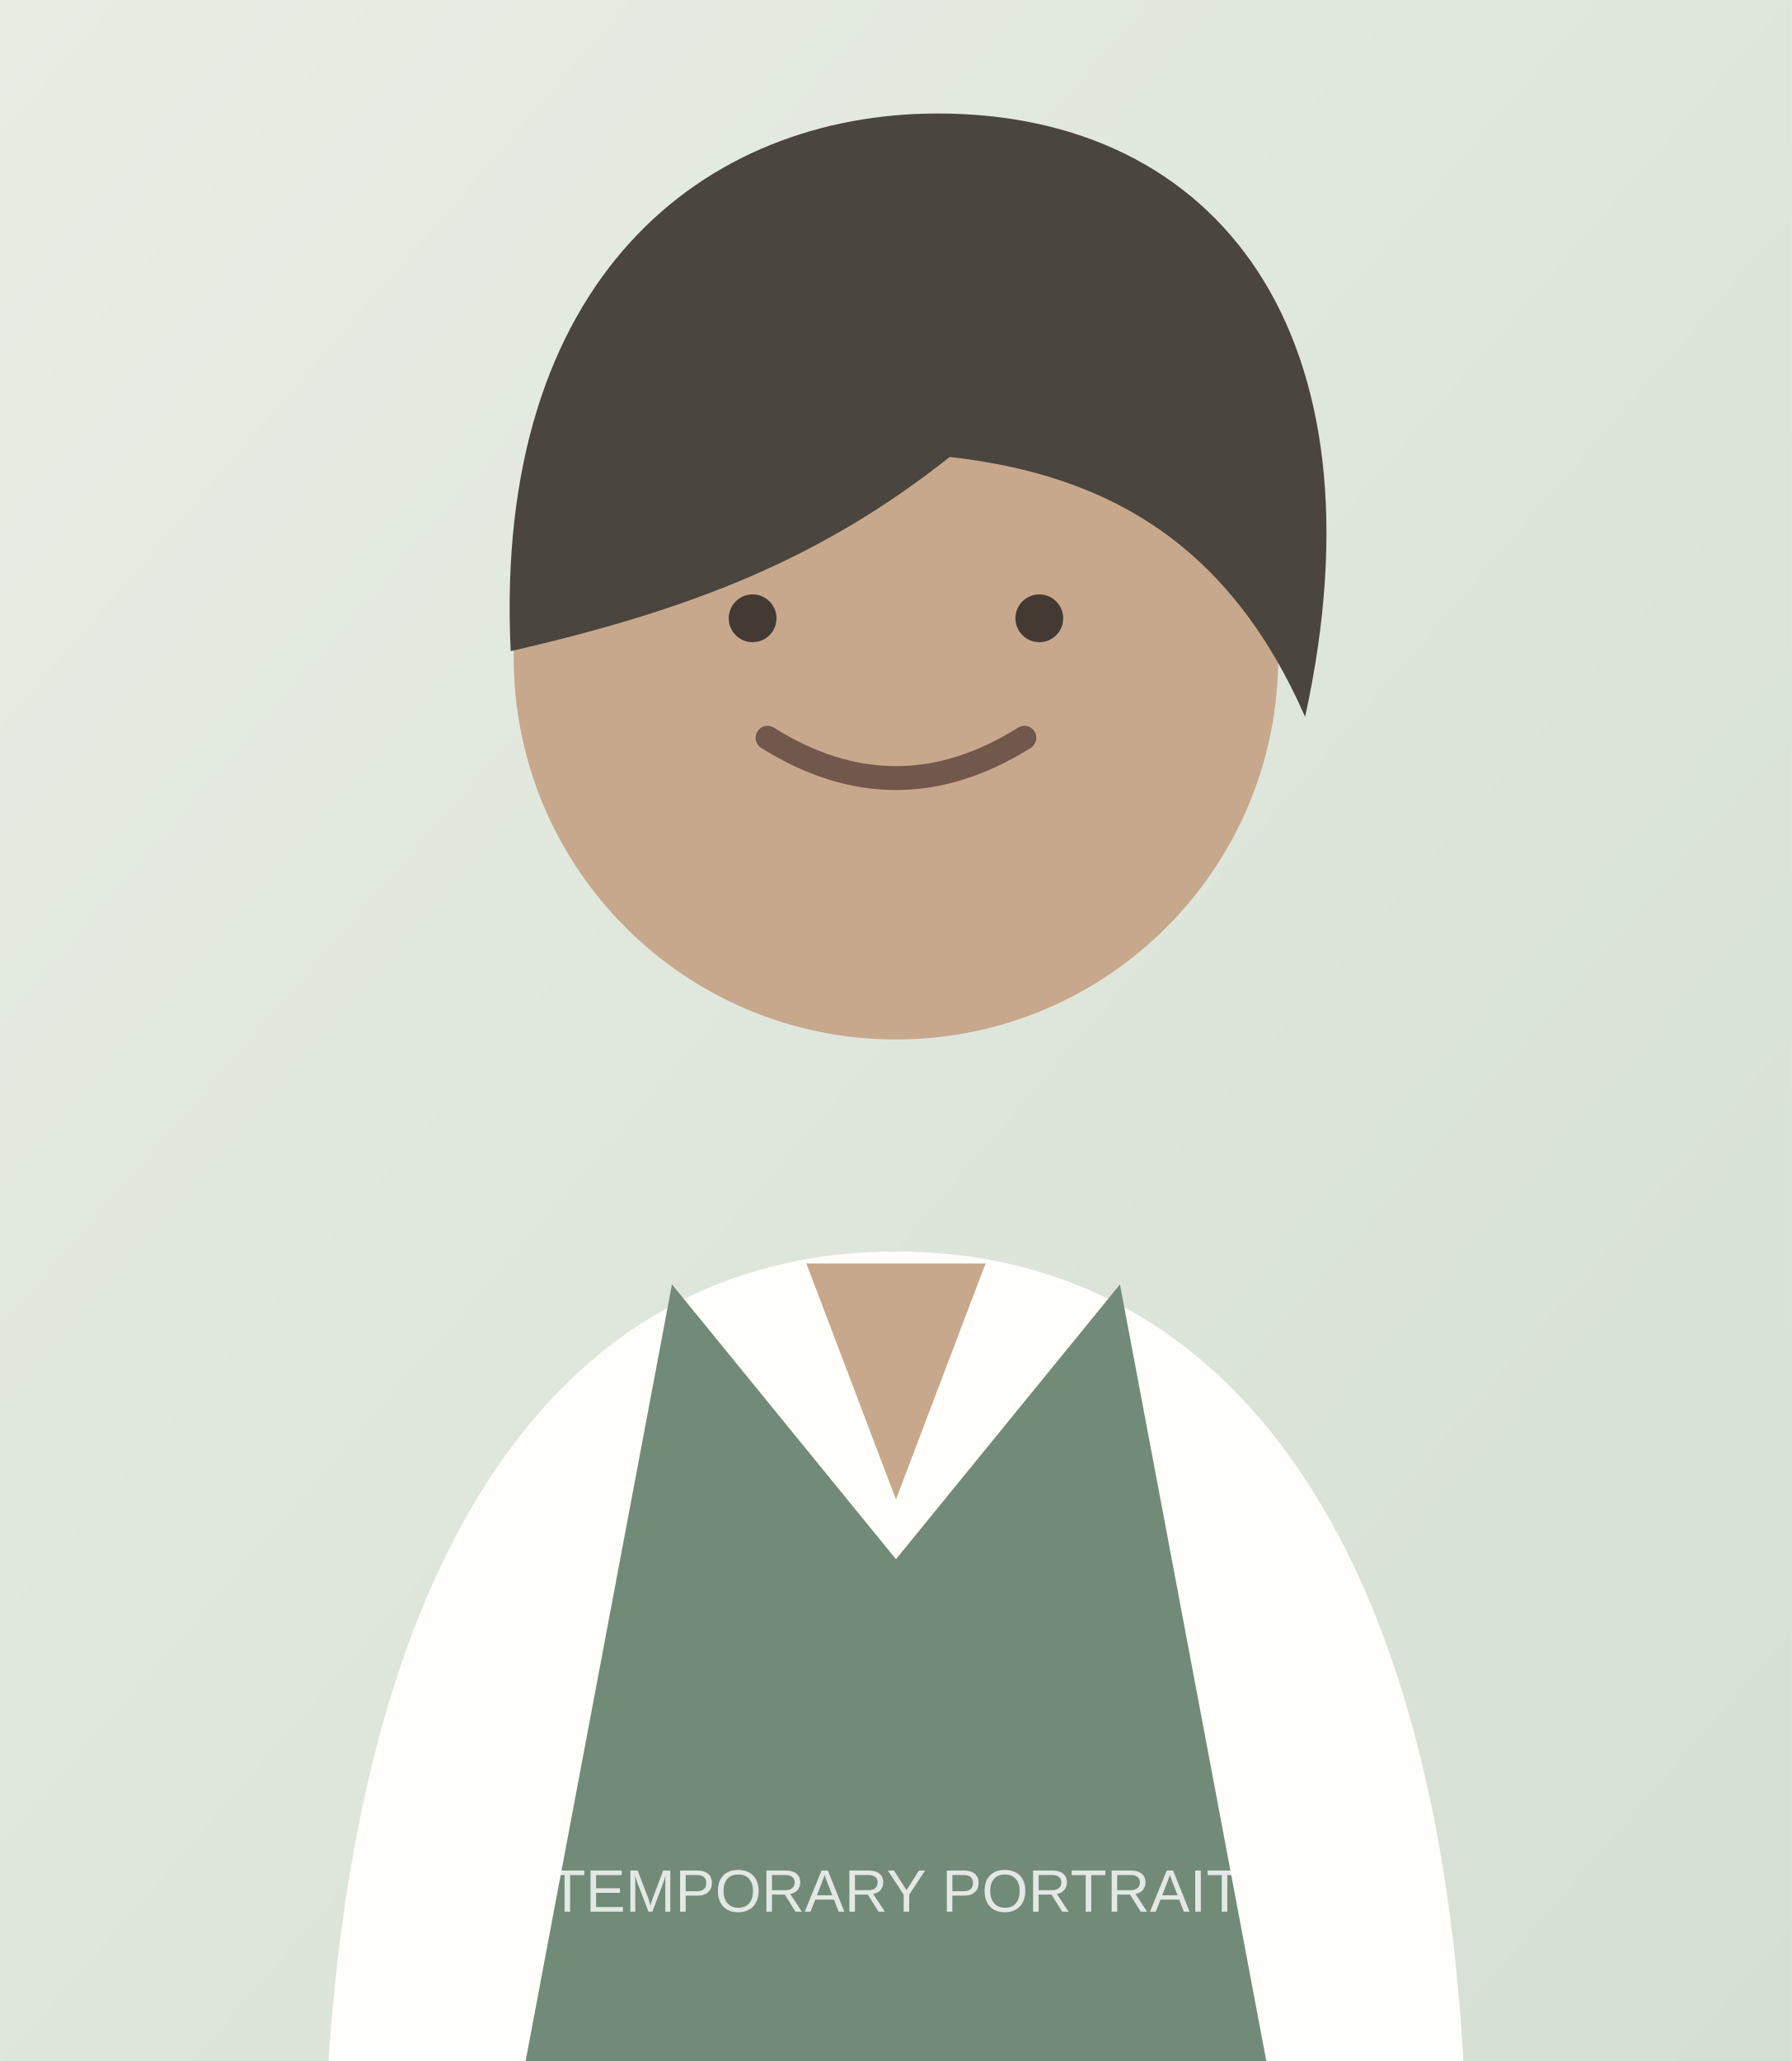
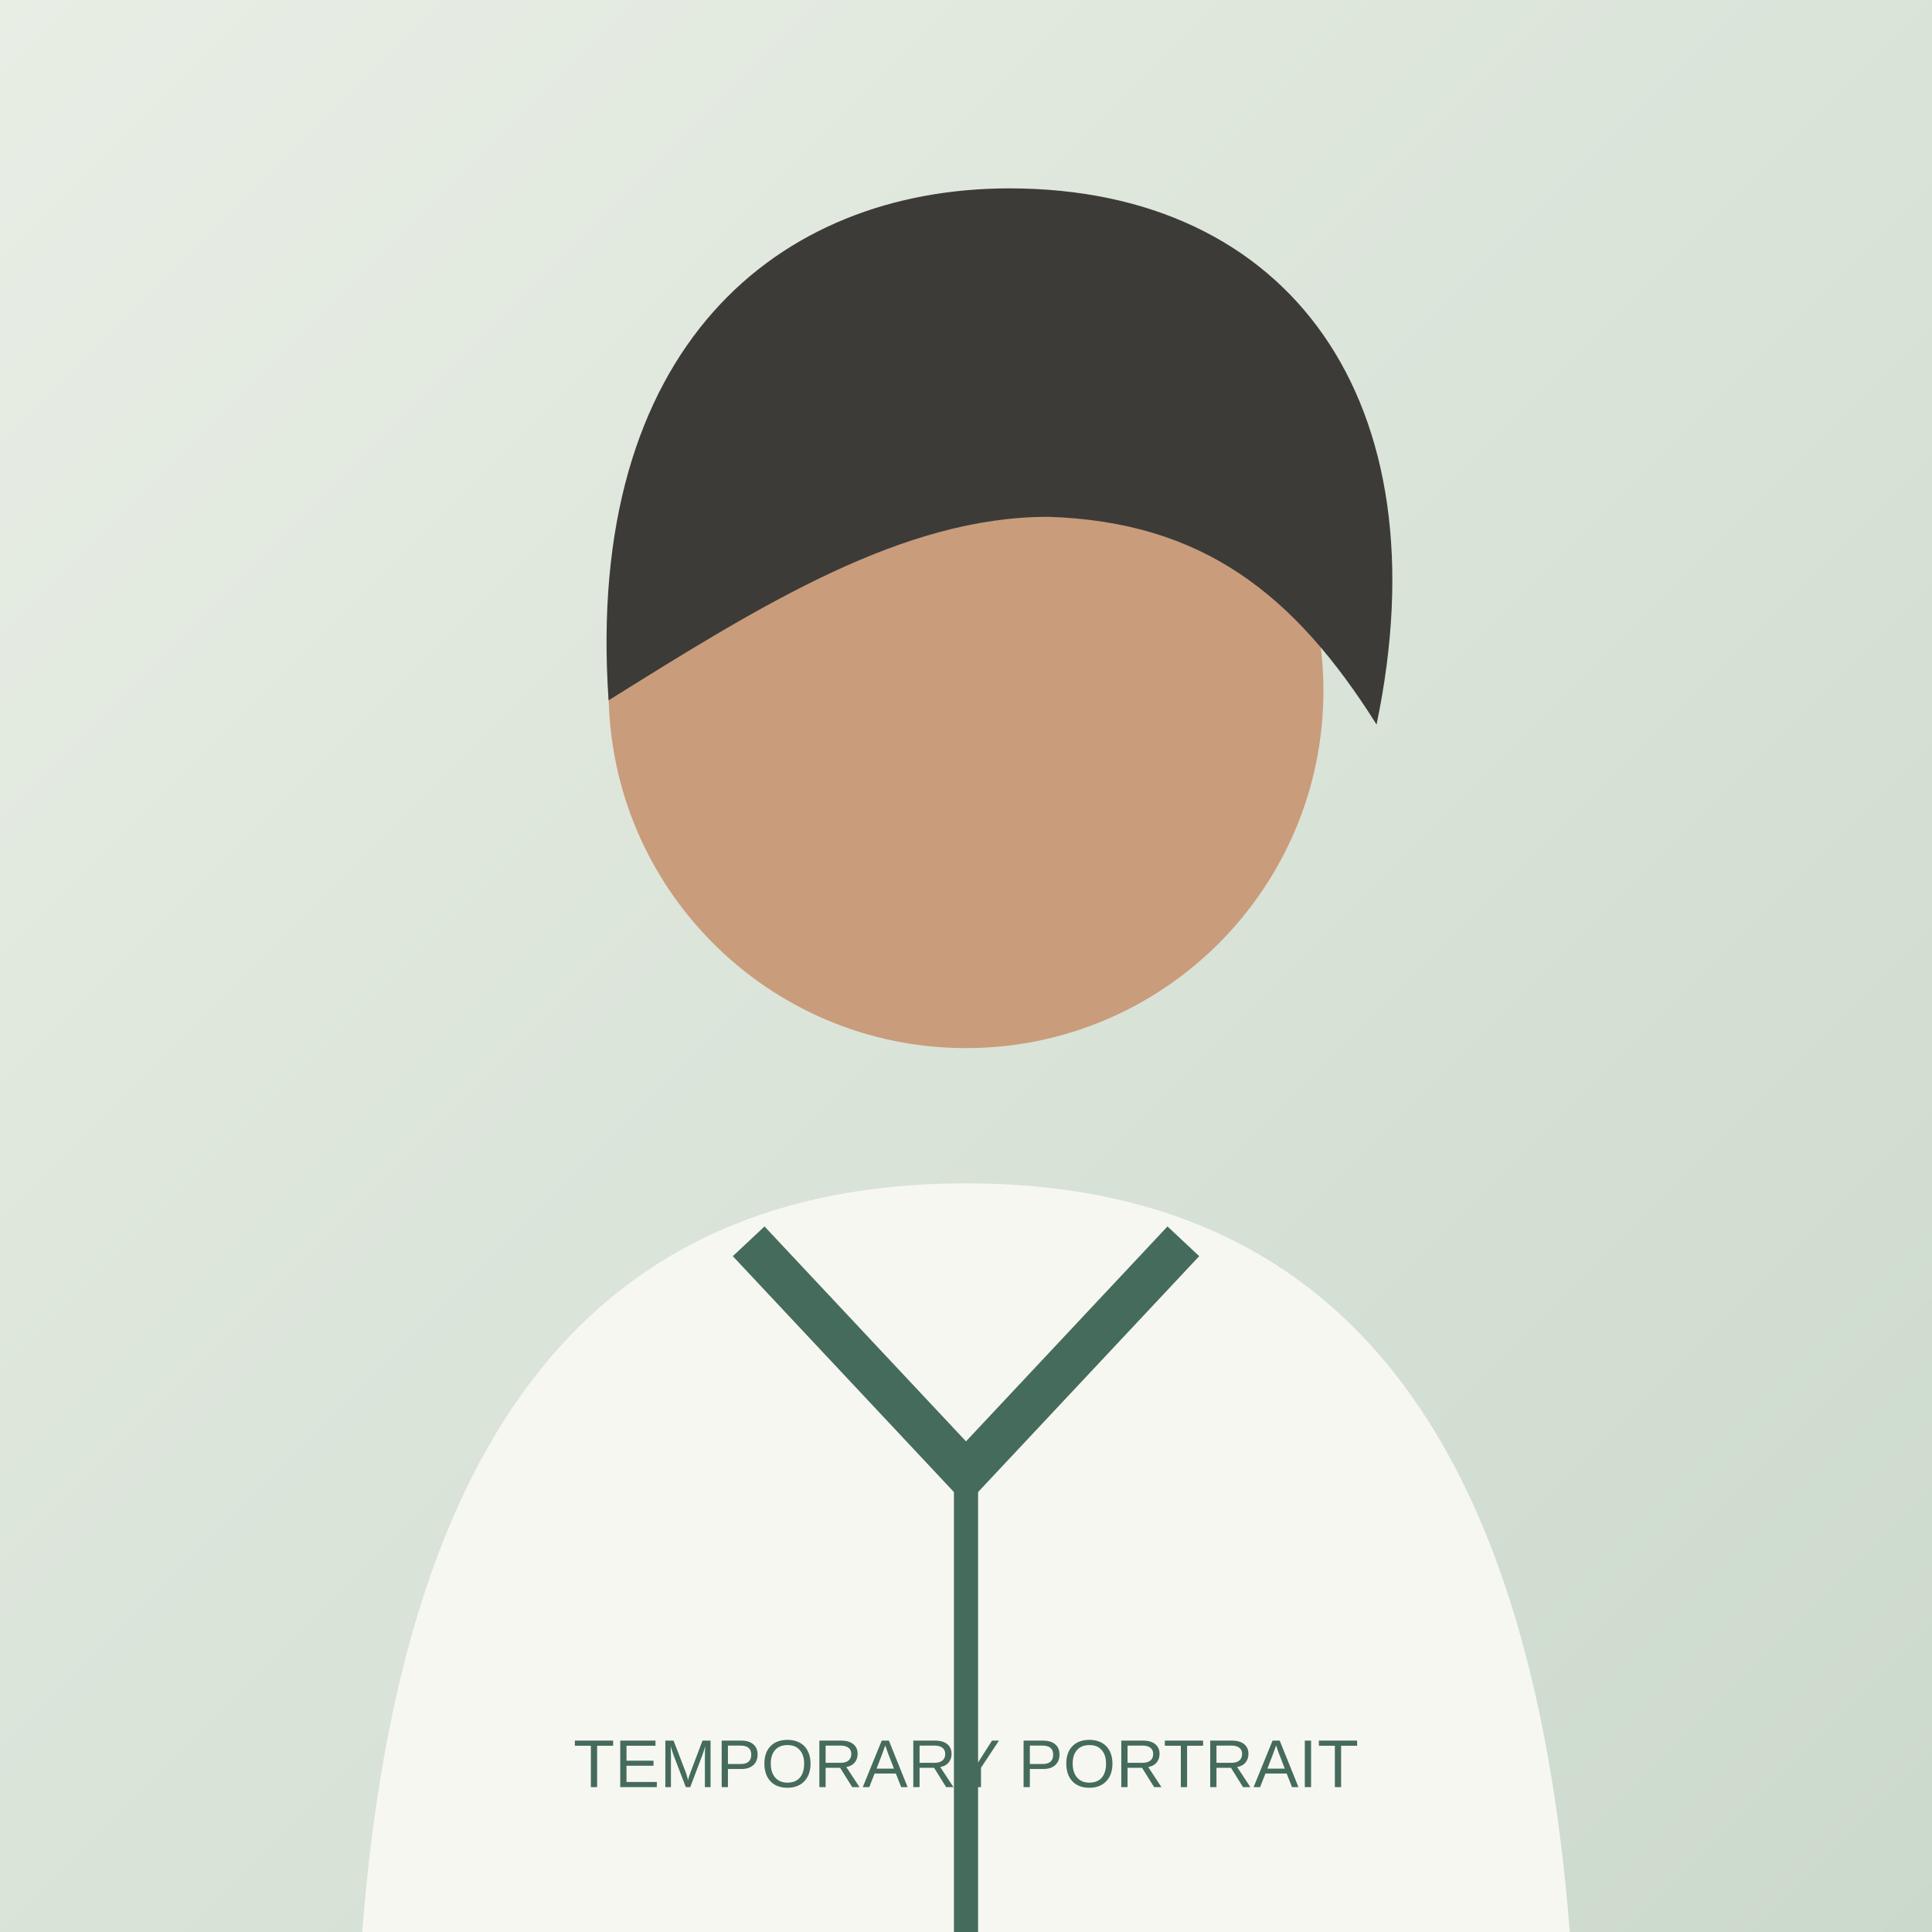
- <svg xmlns="http://www.w3.org/2000/svg" viewBox="0 0 600 690">
+ <svg xmlns="http://www.w3.org/2000/svg" viewBox="0 0 400 400">
  <defs>
-     <linearGradient id="bg" x2="1" y2="1">
-       <stop stop-color="#e8ede4" />
-       <stop offset="1" stop-color="#d5dfd3" />
+     <linearGradient id="b" x2="1" y2="1">
+       <stop stop-color="#e9eee5" />
+       <stop offset="1" stop-color="#cbd9cc" />
    </linearGradient>
  </defs>
-   <rect width="600" height="690" fill="url(#bg)" />
-   <circle cx="300" cy="220" r="128" fill="#c7a88c" />
-   <path d="M171 218c-6-125 65-180 143-180 94 0 151 74 123 202-25-57-65-81-119-87-43 34-86 51-147 65z" fill="#4a453e" />
-   <path d="M110 690c12-180 83-271 190-271s180 91 190 271" fill="#fffefa" />
-   <path d="M225 430l75 92 75-92 49 260H176z" fill="#718b78" />
-   <path d="M270 423h60l-30 79z" fill="#c7a88c" />
-   <path d="M257 247q43 27 86 0" fill="none" stroke="#72584c" stroke-width="8" stroke-linecap="round" />
-   <circle cx="252" cy="207" r="8" fill="#433a34" />
-   <circle cx="348" cy="207" r="8" fill="#433a34" />
-   <text x="300" y="640" text-anchor="middle" font-family="Arial" font-size="20" fill="#fff" opacity=".8">TEMPORARY PORTRAIT</text>
+   <rect width="400" height="400" fill="url(#b)" />
+   <circle cx="200" cy="143" r="74" fill="#c99c7c" />
+   <path d="M126 145c-5-73 35-106 83-106 58 0 90 44 76 111-17-27-36-42-68-43-30 0-59 18-91 38z" fill="#3c3b38" />
+   <path d="M75 400c8-103 48-155 125-155s117 52 125 155" fill="#f7f7f1" />
+   <path d="M155 257l45 48 45-48" fill="none" stroke="#456b5d" stroke-width="9" />
+   <path d="M200 305v95" stroke="#456b5d" stroke-width="5" />
+   <text x="200" y="370" text-anchor="middle" font-family="Arial" font-size="14" fill="#456b5d">TEMPORARY PORTRAIT</text>
</svg>
